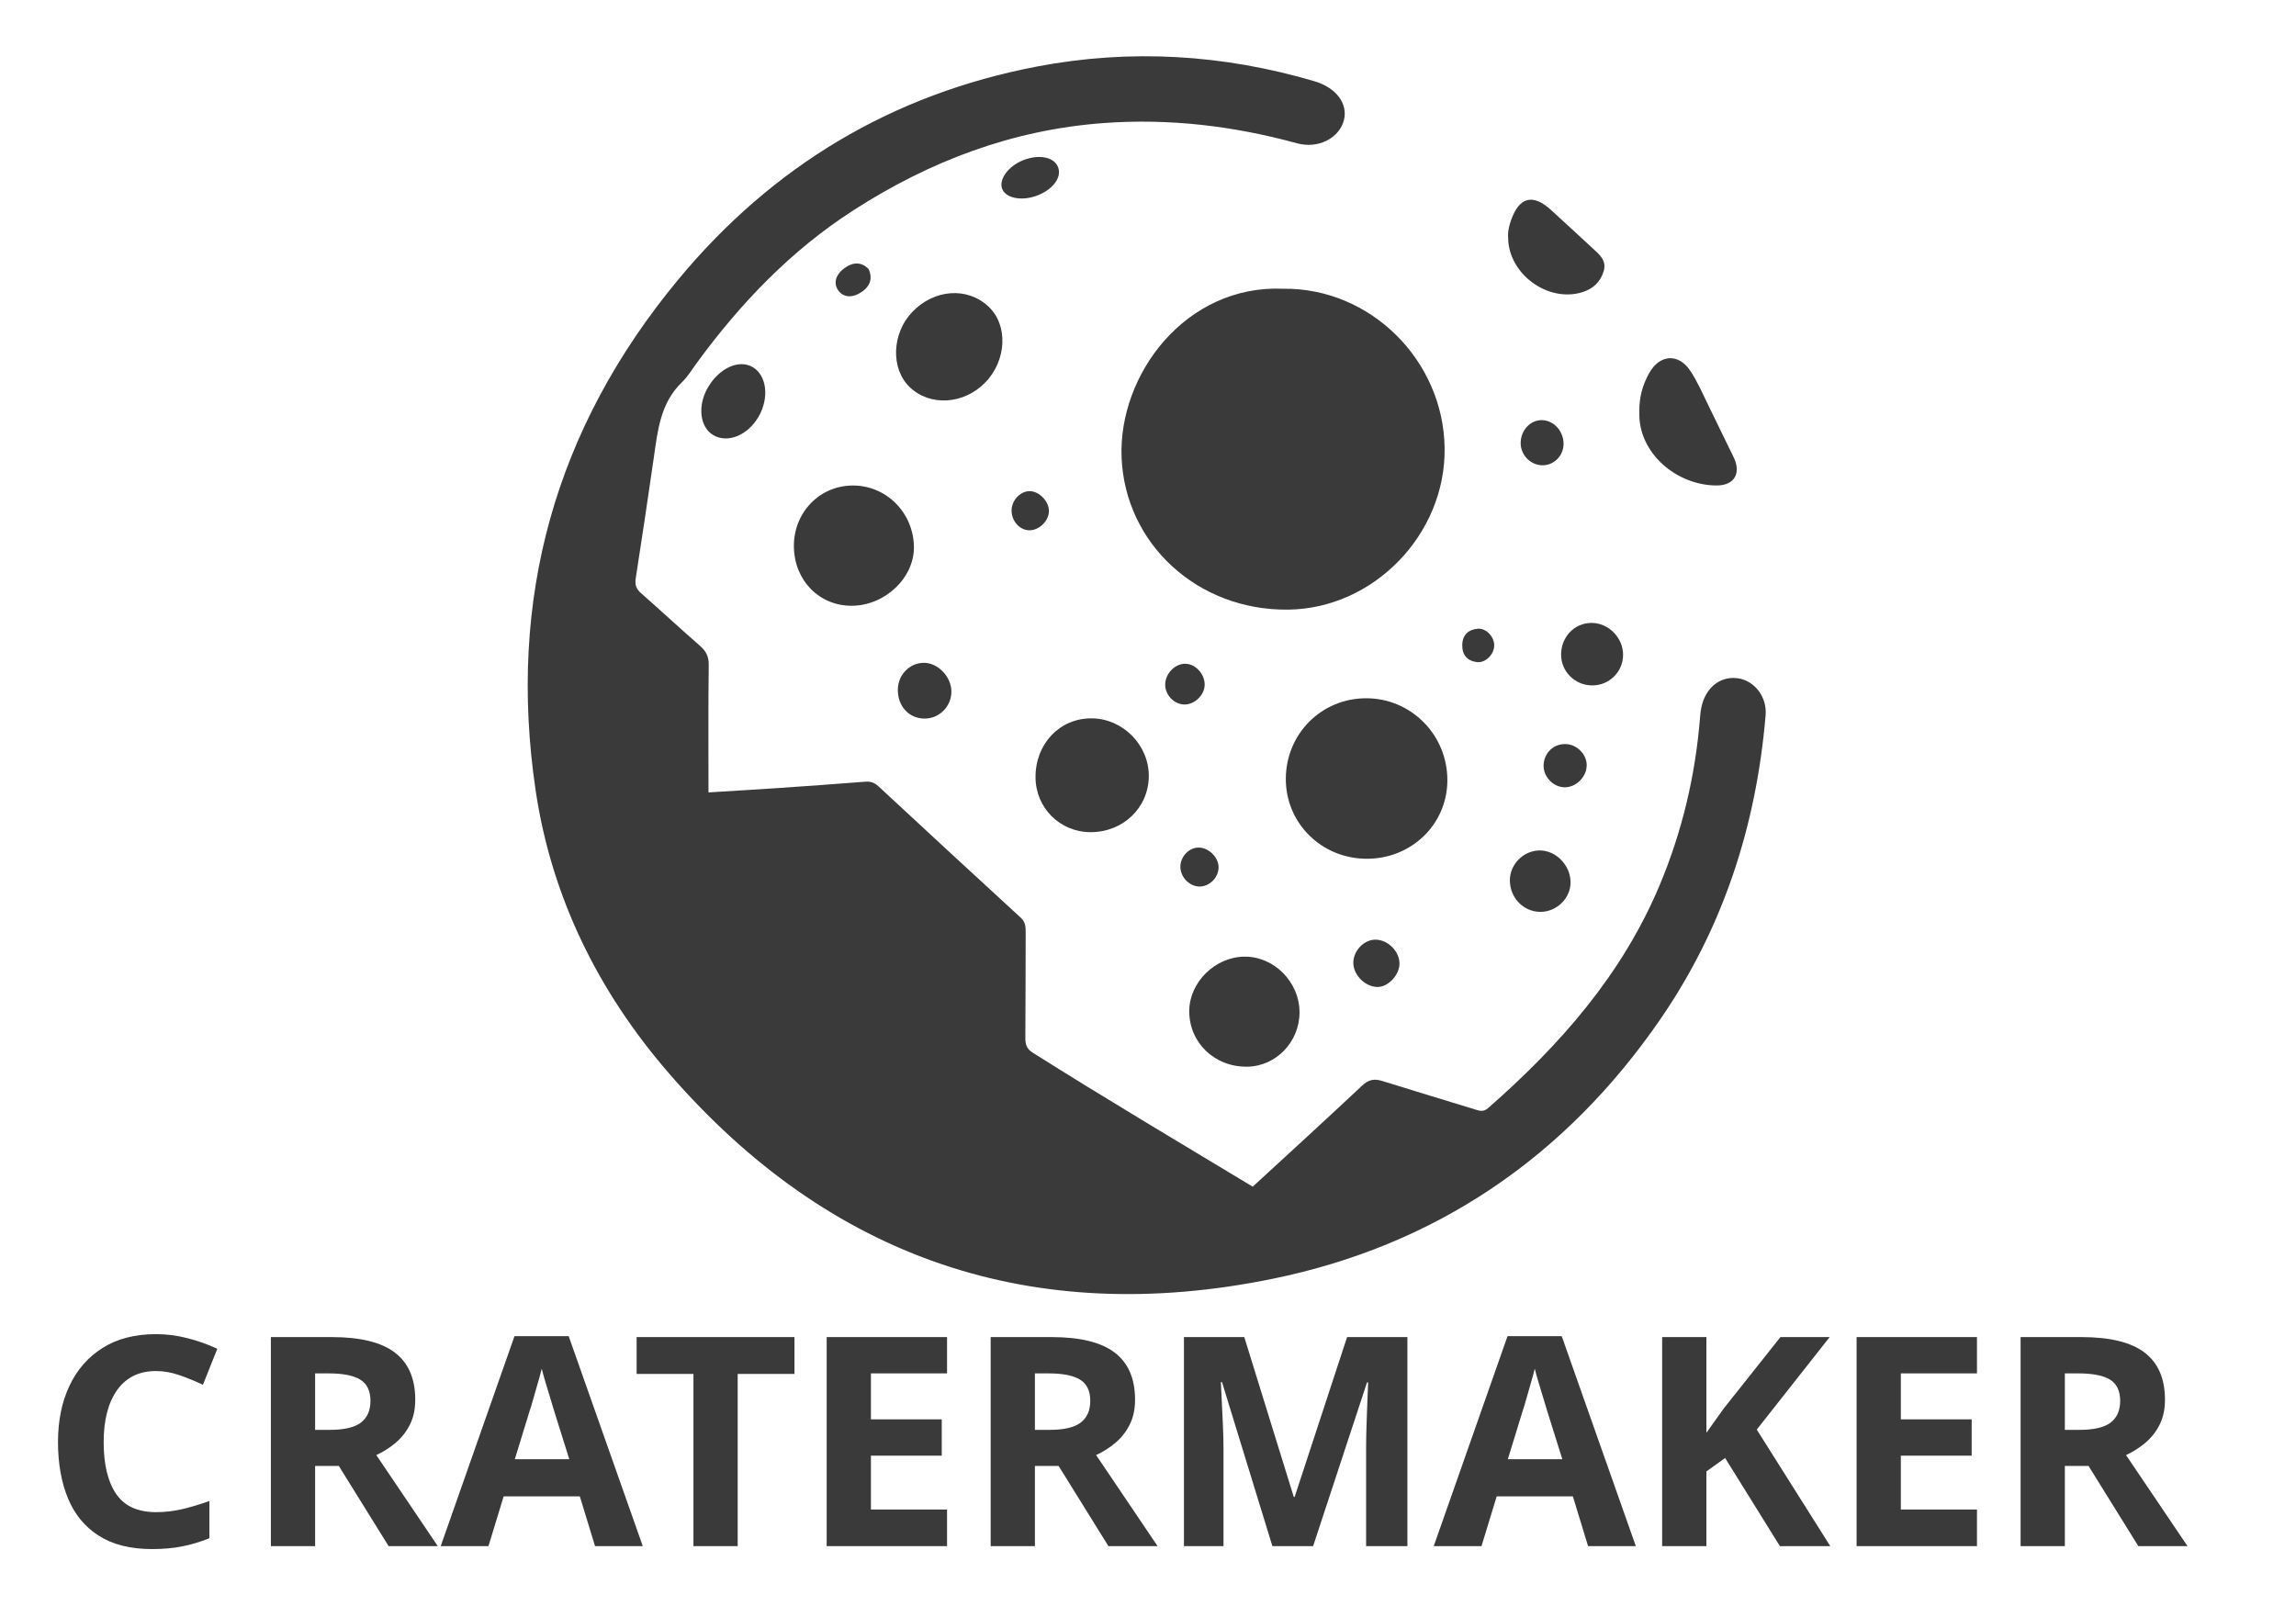
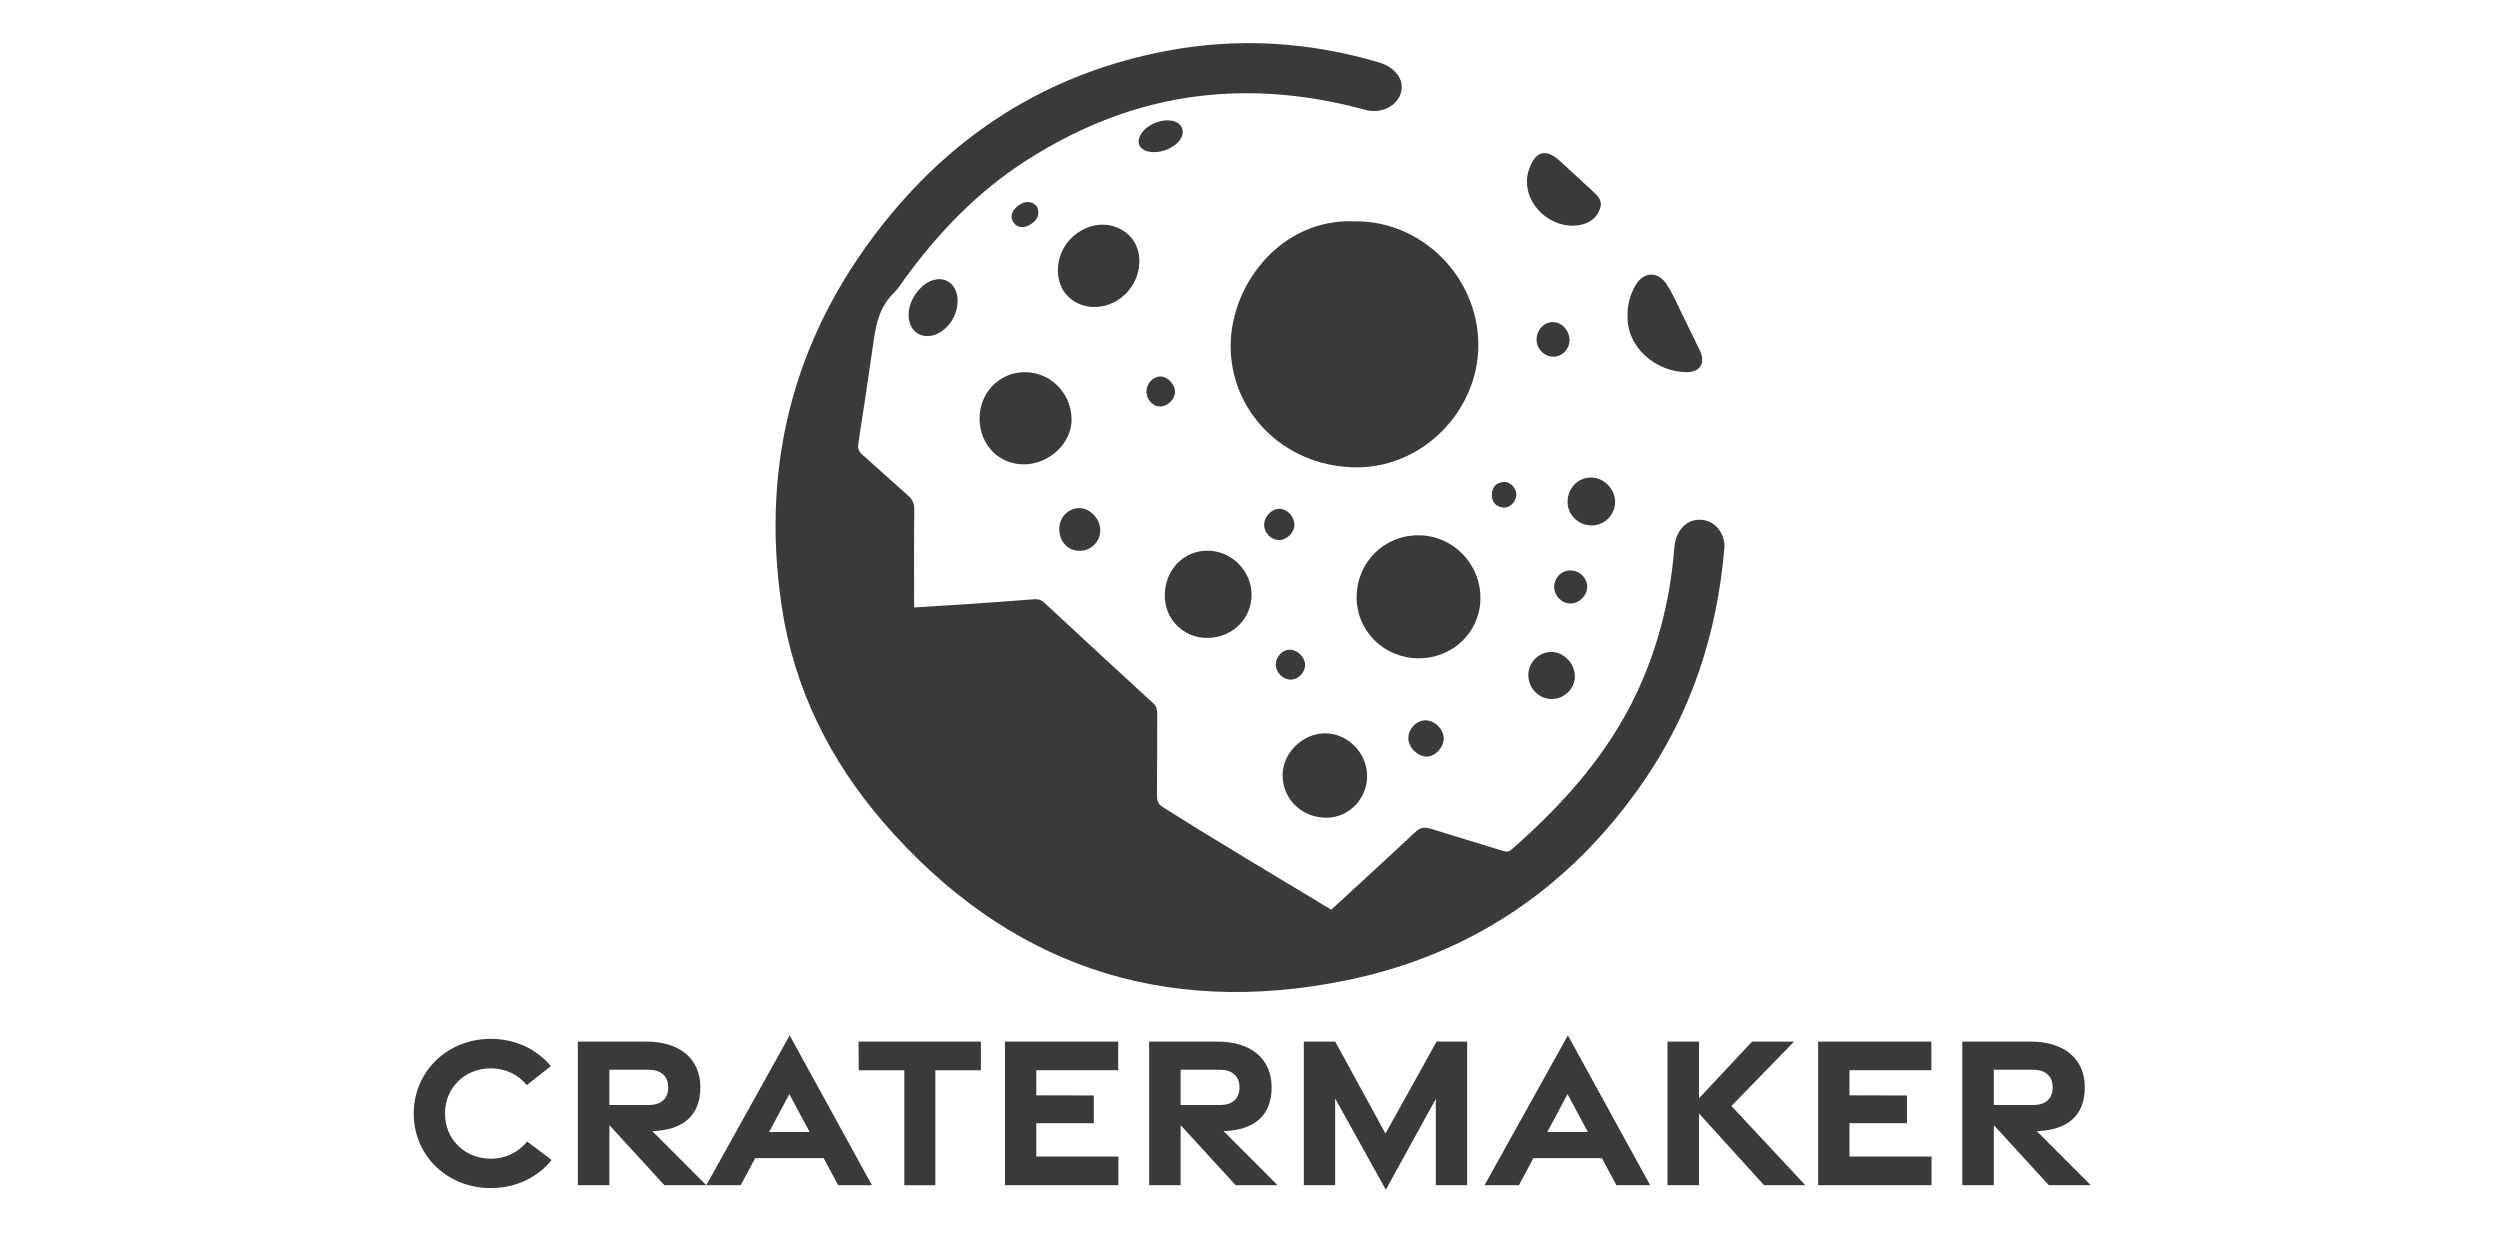
- <svg xmlns="http://www.w3.org/2000/svg" id="Layer_1" viewBox="0 0 901 630.051">
+ <svg xmlns="http://www.w3.org/2000/svg" id="Layer_1" viewBox="0 0 1280 640">
  <defs>
-     <style>.cls-1{fill:none;}.cls-2,.cls-3{fill:#3a3a3a;}.cls-4{clip-path:url(#clippath-1);}.cls-5{clip-path:url(#clippath-3);}.cls-6{clip-path:url(#clippath-2);}.cls-7{letter-spacing:-.07em;}.cls-8{letter-spacing:-.02em;}.cls-3{font-family:GravesendSans-Bold, 'Gravesend Sans';font-size:114.917px;font-weight:700;}.cls-9{clip-path:url(#clippath);}</style>
+     <style>.cls-1{fill:none;}.cls-2{fill:#3a3a3a;}.cls-3{clip-path:url(#clippath-1);}.cls-4{clip-path:url(#clippath-3);}.cls-5{clip-path:url(#clippath-2);}.cls-6{clip-path:url(#clippath);}</style>
    <clipPath id="clippath">
-       <rect class="cls-1" x="185" width="530" height="530" />
+       <rect class="cls-1" x="375" width="530" height="530" />
    </clipPath>
    <clipPath id="clippath-1">
-       <rect class="cls-1" x="185" width="530" height="530" />
+       <rect class="cls-1" x="375" width="530" height="530" />
    </clipPath>
    <clipPath id="clippath-2">
-       <rect class="cls-1" x="185" width="530" height="530" />
+       <rect class="cls-1" x="375" width="530" height="530" />
    </clipPath>
    <clipPath id="clippath-3">
-       <rect class="cls-1" x="185" width="530" height="530" />
+       <rect class="cls-1" x="375" width="530" height="530" />
    </clipPath>
  </defs>
-   <text class="cls-3" transform="translate(16.0863 606.8384)">
-     <tspan x="0" y="0">C</tspan>
-     <tspan class="cls-8" x="79.867" y="0">R</tspan>
-     <tspan class="cls-7" x="156.861" y="0">A</tspan>
-     <tspan x="231.442" y="0">TERMAKER</tspan>
-   </text>
-   <text />
-   <g class="cls-9">
-     <g class="cls-4">
-       <path class="cls-2" d="M491.599,465.757c14.583-13.429,28.866-26.447,42.949-39.68,2.503-2.352,4.728-2.784,7.814-1.819,12.149,3.798,24.348,7.436,36.509,11.198,1.855.573,3.295,1.033,5.117-.564,28.184-24.7,52.553-52.335,67.275-87.421,8.888-21.184,14.095-43.275,15.898-66.181.134-1.706.367-3.44.844-5.077,2.058-7.083,7.743-11.005,14.24-9.95,6.386,1.037,11.222,7.38,10.621,14.464-3.668,43.309-16.601,83.414-41.365,119.387-37.276,54.149-88.262,88.759-152.19,101.817-94.034,19.206-173.765-7.846-236.888-80.763-27.61-31.894-46.016-69.01-52.234-110.983-11.108-74.983,7.582-142.127,56.071-200.575,36.958-44.548,83.932-72.666,140.639-83.494,36.571-6.983,73.064-4.801,108.898,5.764,8.597,2.534,13.216,8.842,11.588,15.261-1.779,7.017-10.037,11.392-18.404,9.098-24.83-6.806-50.05-9.817-75.728-7.954-35.858,2.602-68.407,14.917-98.497,34.338-24.411,15.756-44.094,36.318-61.166,59.609-1.938,2.644-3.651,5.546-5.983,7.79-8.515,8.196-9.514,19.054-11.069,29.79-2.278,15.722-4.596,31.439-7.058,47.132-.398,2.532.148,4.176,2.044,5.843,7.772,6.84,15.367,13.885,23.168,20.693,2.383,2.079,3.468,4.18,3.426,7.491-.203,16.403-.093,32.808-.093,50.044,9.074-.565,17.757-1.063,26.433-1.655,11.692-.798,23.381-1.619,35.062-2.548,2.07-.164,3.609.336,5.114,1.731,18.606,17.25,37.219,34.492,55.92,51.637,1.803,1.654,1.95,3.433,1.942,5.543-.053,13.83-.019,27.661-.128,41.491-.02,2.586.405,4.382,2.887,5.948,28.413,17.933,57.299,35.08,86.341,52.593" />
-       <path class="cls-2" d="M503.533,113.328c34.136-.431,62.929,27.995,63.37,62.563.431,33.825-27.83,62.996-61.406,63.382-35.76.411-63.957-26.047-65.359-59.595-1.367-32.732,25.214-67.996,63.394-66.35" />
-       <path class="cls-2" d="M504.587,305.556c.125-17.608,14.008-31.481,31.516-31.494,17.757-.014,32.053,14.543,31.875,32.458-.17,17.17-14.261,30.679-31.856,30.537-17.679-.142-31.659-14.108-31.535-31.5" />
-       <path class="cls-2" d="M334.562,190.557c13.125-.089,23.81,10.521,24.082,23.915.247,12.176-11.21,23.165-24.278,23.285-12.761.117-22.598-9.823-22.825-23.066-.23-13.368,9.956-24.046,23.021-24.134" />
-       <path class="cls-2" d="M356.958,151.912c-7.495-7.21-7.015-21.043,1.022-29.45,8.629-9.026,21.664-9.94,29.965-2.101,7.745,7.312,7.115,21.142-1.358,29.807-8.433,8.626-21.666,9.405-29.63,1.744" />
-       <path class="cls-2" d="M428.009,326.617c-12.046.008-21.609-9.522-21.645-21.57-.039-13.133,9.464-23.136,21.947-23.104,12.317.032,22.676,10.554,22.503,22.858-.173,12.293-10.119,21.808-22.805,21.816" />
-       <path class="cls-2" d="M509.961,397.25c.025,11.721-9.244,21.324-20.671,21.417-12.723.104-22.633-9.468-22.603-21.834.028-11.264,10.118-21.236,21.614-21.36,11.624-.125,21.635,9.94,21.659,21.777" />
-       <path class="cls-2" d="M643.325,161.68c-.148-5.495,1.22-10.618,3.921-15.365,4.127-7.252,11.458-7.739,16.088-.746,2.837,4.284,4.879,9.107,7.173,13.74,3.292,6.648,6.428,13.374,9.742,20.01,3.112,6.234.504,11.202-6.503,11.224-15.773.048-31.018-12.763-30.421-28.863" />
-     </g>
-     <g class="cls-6">
-       <path class="cls-2" d="M591.823,93.308c-.181-2.465.415-4.832,1.222-7.09,3.173-8.879,8.465-10.235,15.446-3.948,5.63,5.07,11.142,10.271,16.724,15.395,2.57,2.357,5.31,4.614,4.112,8.732-1.266,4.355-4.302,7.037-8.468,8.309-13.544,4.135-28.936-7.258-29.037-21.398" />
+   <rect class="cls-1" x="190" y="530" width="900" height="80" />
+   <path class="cls-2" d="M211.826,570.156c0-21.456,17.118-38.268,39.455-38.268,12.658,0,23.64,5.398,30.78,13.981l-12.386,9.695c-4.28-5.352-10.949-8.577-18.439-8.577-12.916,0-23.388,9.594-23.388,23.138s10.471,23.138,23.388,23.138c7.611,0,14.372-3.33,18.644-8.836l12.573,9.491c-7.127,8.828-18.28,14.389-31.171,14.389-22.337,0-39.455-16.697-39.455-38.151Z" />
+   <path class="cls-2" d="M340.175,606.838l-28.182-30.778v30.778h-16.14v-73.545h34.995c17.008,0,27.736,8.652,27.736,23.417,0,14.368-8.683,21.899-24.587,22.44l27.65,27.688h-21.472ZM311.993,565.773h20.146c6.102,0,9.985-3.022,9.985-9.062,0-5.902-3.883-8.992-9.985-8.992h-20.146v18.054Z" />
+   <path class="cls-2" d="M404.313,530.114l42.127,76.709h-17.289l-7.441-13.868h-35.061l-7.396,13.868h-17.624l42.683-76.709ZM414.545,579.6l-10.418-19.418-10.355,19.418h20.773Z" />
+   <path class="cls-2" d="M463.015,547.973h-23.349l-.092-14.679h62.652v14.679h-23.326v58.866h-15.886v-58.866Z" />
+   <path class="cls-2" d="M514.534,533.293h57.977v14.657h-41.93v12.865l29.442.072v14.198h-29.442v17.064h42.023v14.688h-58.07v-73.545Z" />
+   <path class="cls-2" d="M632.666,606.838l-28.182-30.778v30.778h-16.14v-73.545h34.995c17.008,0,27.736,8.652,27.736,23.417,0,14.368-8.683,21.899-24.587,22.44l27.65,27.688h-21.472ZM604.484,565.773h20.146c6.102,0,9.985-3.022,9.985-9.062,0-5.902-3.883-8.992-9.985-8.992h-20.146v18.054Z" />
+   <path class="cls-2" d="M683.597,562.419v44.419h-16.047v-73.545h16.08l25.727,47.086,26.176-47.086h15.655v73.545h-16.048v-44.234l-25.599,46.52-25.945-46.706Z" />
+   <path class="cls-2" d="M802.757,530.114l42.127,76.709h-17.289l-7.441-13.868h-35.061l-7.396,13.868h-17.624l42.683-76.709ZM812.989,579.6l-10.418-19.418-10.355,19.418h20.773Z" />
+   <path class="cls-2" d="M903.201,606.838l-33.317-36.744v36.744h-16.14v-73.545h16.14v29.035l27.191-29.035h21.505l-32.097,32.97,37.866,40.575h-21.148Z" />
+   <path class="cls-2" d="M930.885,533.293h57.977v14.657h-41.93v12.865l29.442.072v14.198h-29.442v17.064h42.023v14.688h-58.07v-73.545Z" />
+   <path class="cls-2" d="M1049.017,606.838l-28.182-30.778v30.778h-16.14v-73.545h34.995c17.008,0,27.736,8.652,27.736,23.417,0,14.368-8.683,21.899-24.587,22.44l27.65,27.688h-21.472ZM1020.835,565.773h20.146c6.102,0,9.985-3.022,9.985-9.062,0-5.902-3.883-8.992-9.985-8.992h-20.146v18.054Z" />
+   <rect class="cls-1" x="1088.436" y="536.462" width="2.564" height="0" />
+   <g class="cls-6">
+     <g class="cls-3">
+       <path class="cls-2" d="M681.599,465.757c14.583-13.429,28.866-26.447,42.949-39.68,2.503-2.352,4.728-2.784,7.814-1.819,12.149,3.798,24.348,7.436,36.509,11.198,1.855.573,3.295,1.033,5.117-.564,28.184-24.7,52.553-52.335,67.275-87.421,8.888-21.184,14.095-43.275,15.898-66.181.134-1.706.367-3.44.844-5.077,2.058-7.083,7.743-11.005,14.24-9.95,6.386,1.037,11.222,7.38,10.621,14.464-3.668,43.309-16.601,83.414-41.365,119.387-37.276,54.149-88.262,88.759-152.19,101.817-94.034,19.206-173.765-7.846-236.888-80.763-27.61-31.894-46.016-69.01-52.234-110.983-11.108-74.983,7.582-142.127,56.071-200.575,36.958-44.548,83.932-72.666,140.639-83.494,36.571-6.983,73.064-4.801,108.898,5.764,8.597,2.534,13.216,8.842,11.588,15.261-1.779,7.017-10.037,11.392-18.404,9.098-24.83-6.806-50.05-9.817-75.728-7.954-35.858,2.602-68.407,14.917-98.497,34.338-24.411,15.756-44.094,36.318-61.166,59.609-1.938,2.644-3.651,5.546-5.983,7.79-8.515,8.196-9.514,19.054-11.069,29.79-2.278,15.722-4.596,31.439-7.058,47.132-.398,2.532.148,4.176,2.044,5.843,7.772,6.84,15.367,13.885,23.168,20.693,2.383,2.079,3.468,4.18,3.426,7.491-.203,16.403-.093,32.808-.093,50.044,9.074-.565,17.757-1.063,26.433-1.655,11.692-.798,23.381-1.619,35.062-2.548,2.07-.164,3.609.336,5.114,1.731,18.606,17.25,37.219,34.492,55.92,51.637,1.803,1.654,1.95,3.433,1.942,5.543-.053,13.83-.019,27.661-.128,41.491-.02,2.586.405,4.382,2.887,5.948,28.413,17.933,57.299,35.08,86.341,52.593" />
+       <path class="cls-2" d="M693.533,113.328c34.136-.431,62.929,27.995,63.37,62.563.431,33.825-27.83,62.996-61.406,63.382-35.76.411-63.957-26.047-65.359-59.595-1.367-32.732,25.214-67.996,63.394-66.35" />
+       <path class="cls-2" d="M694.587,305.556c.125-17.608,14.008-31.481,31.516-31.494,17.757-.014,32.053,14.543,31.875,32.458-.17,17.17-14.261,30.679-31.856,30.537-17.679-.142-31.659-14.108-31.535-31.5" />
+       <path class="cls-2" d="M524.562,190.557c13.125-.089,23.81,10.521,24.082,23.915.247,12.176-11.21,23.165-24.278,23.285-12.761.117-22.598-9.823-22.825-23.066-.23-13.368,9.956-24.046,23.021-24.134" />
+       <path class="cls-2" d="M546.958,151.912c-7.495-7.21-7.015-21.043,1.022-29.45,8.629-9.026,21.664-9.94,29.965-2.101,7.745,7.312,7.115,21.142-1.358,29.807-8.433,8.626-21.666,9.405-29.63,1.744" />
+       <path class="cls-2" d="M618.009,326.617c-12.046.008-21.609-9.522-21.645-21.57-.039-13.133,9.464-23.136,21.947-23.104,12.317.032,22.676,10.554,22.503,22.858-.173,12.293-10.119,21.808-22.805,21.816" />
+       <path class="cls-2" d="M699.961,397.25c.025,11.721-9.244,21.324-20.671,21.417-12.723.104-22.633-9.468-22.603-21.834.028-11.264,10.118-21.236,21.614-21.36,11.624-.125,21.635,9.94,21.659,21.777" />
+       <path class="cls-2" d="M833.325,161.68c-.148-5.495,1.22-10.618,3.921-15.365,4.127-7.252,11.458-7.739,16.088-.746,2.837,4.284,4.879,9.107,7.173,13.74,3.292,6.648,6.428,13.374,9.742,20.01,3.112,6.234.504,11.202-6.503,11.224-15.773.048-31.018-12.763-30.421-28.863" />
    </g>
    <g class="cls-5">
-       <path class="cls-2" d="M295.418,144.117c5.473,3.241,6.515,12.023,2.297,19.368-4.253,7.406-12.194,10.639-17.848,7.266-5.238-3.124-6.205-11.442-2.152-18.517,4.45-7.767,12.252-11.345,17.702-8.117" />
-       <path class="cls-2" d="M624.534,244.487c6.679-.016,12.431,5.808,12.398,12.553-.034,6.73-5.508,12.073-12.272,11.976-6.749-.098-12.15-5.582-12.052-12.235.102-6.917,5.304-12.278,11.927-12.294" />
-       <path class="cls-2" d="M604.476,357.895c-6.606-.018-11.902-5.448-11.972-12.273-.065-6.371,5.391-11.854,11.774-11.835,6.33.019,11.951,5.792,12.044,12.37.09,6.328-5.389,11.756-11.846,11.738" />
-       <path class="cls-2" d="M415.188,65.569c1.589,3.997-1.95,8.822-8.206,11.188-5.899,2.23-12.098,1.107-13.644-2.473-1.589-3.681,2.227-9.026,8.123-11.378,6.201-2.473,12.143-1.321,13.727,2.663" />
-       <path class="cls-2" d="M362.829,282.04c-6.156-.014-10.632-4.922-10.494-11.506.12-5.696,4.561-10.278,10.063-10.384,5.645-.108,11.04,5.53,10.95,11.444-.087,5.776-4.803,10.46-10.519,10.446" />
-       <path class="cls-2" d="M549.191,378.06c.093,4.479-4.371,9.317-8.594,9.316-4.676-.002-9.294-4.432-9.521-9.131-.224-4.656,3.796-9.215,8.312-9.427,4.917-.231,9.699,4.277,9.802,9.241" />
-       <path class="cls-2" d="M613.577,174.121c.049,4.541-3.545,8.363-7.984,8.495-4.82.142-8.914-3.937-8.855-8.825.057-4.889,3.776-8.907,8.233-8.895,4.66.011,8.552,4.184,8.606,9.226" />
-       <path class="cls-2" d="M622.654,300.542c-.154,4.565-4.281,8.552-8.754,8.459-4.523-.095-8.435-4.362-8.152-8.89.305-4.87,4.107-8.309,8.906-8.053,4.376.233,8.143,4.229,8,8.484" />
-       <path class="cls-2" d="M464.64,276.509c-3.993-.138-7.466-3.839-7.394-7.878.077-4.26,3.79-8.115,7.813-8.111,4.014.004,7.688,3.922,7.683,8.193-.004,4.072-4.021,7.936-8.103,7.795" />
-       <path class="cls-2" d="M463.207,340.233c-.024-3.891,3.217-7.436,6.917-7.567,4.053-.143,8.032,3.661,8.075,7.722.042,3.996-3.593,7.643-7.546,7.567-3.933-.075-7.421-3.692-7.446-7.722" />
-       <path class="cls-2" d="M411.624,200.777c-.155,3.872-4.041,7.509-7.856,7.352-3.887-.16-7.025-3.949-6.781-8.19.226-3.931,3.728-7.348,7.336-7.157,3.758.2,7.452,4.244,7.302,7.995" />
-       <path class="cls-2" d="M586.36,253.487c-.116,3.468-3.494,6.8-6.791,6.383-3.789-.48-5.803-2.821-5.752-6.692.05-3.956,2.402-6.075,6.077-6.408,3.384-.306,6.581,3.27,6.466,6.717" />
-       <path class="cls-2" d="M340.885,105.61c1.405,3.1,1.019,6.258-2.44,8.752-3.602,2.597-7.325,2.656-9.491-.381-1.981-2.778-1.056-6.164,2.361-8.69,3.643-2.693,6.943-2.386,9.569.319" />
+       <path class="cls-2" d="M781.823,93.308c-.181-2.465.415-4.832,1.222-7.09,3.173-8.879,8.465-10.235,15.446-3.948,5.63,5.07,11.142,10.271,16.724,15.395,2.57,2.357,5.31,4.614,4.112,8.732-1.266,4.355-4.302,7.037-8.468,8.309-13.544,4.135-28.936-7.258-29.037-21.398" />
+     </g>
+     <g class="cls-4">
+       <path class="cls-2" d="M485.418,144.117c5.473,3.241,6.515,12.023,2.297,19.368-4.253,7.406-12.194,10.639-17.848,7.266-5.238-3.124-6.205-11.442-2.152-18.517,4.45-7.767,12.252-11.345,17.702-8.117" />
+       <path class="cls-2" d="M814.534,244.487c6.679-.016,12.431,5.808,12.398,12.553-.034,6.73-5.508,12.073-12.272,11.976-6.749-.098-12.15-5.582-12.052-12.235.102-6.917,5.304-12.278,11.927-12.294" />
+       <path class="cls-2" d="M794.476,357.895c-6.606-.018-11.902-5.448-11.972-12.273-.065-6.371,5.391-11.854,11.774-11.835,6.33.019,11.951,5.792,12.044,12.37.09,6.328-5.389,11.756-11.846,11.738" />
+       <path class="cls-2" d="M605.188,65.569c1.589,3.997-1.95,8.822-8.206,11.188-5.899,2.23-12.098,1.107-13.644-2.473-1.589-3.681,2.227-9.026,8.123-11.378,6.201-2.473,12.143-1.321,13.727,2.663" />
+       <path class="cls-2" d="M552.829,282.04c-6.156-.014-10.632-4.922-10.494-11.506.12-5.696,4.561-10.278,10.063-10.384,5.645-.108,11.04,5.53,10.95,11.444-.087,5.776-4.803,10.46-10.519,10.446" />
+       <path class="cls-2" d="M739.191,378.06c.093,4.479-4.371,9.317-8.594,9.316-4.676-.002-9.294-4.432-9.521-9.131-.224-4.656,3.796-9.215,8.312-9.427,4.917-.231,9.699,4.277,9.802,9.241" />
+       <path class="cls-2" d="M803.577,174.121c.049,4.541-3.545,8.363-7.984,8.495-4.82.142-8.914-3.937-8.855-8.825.057-4.889,3.776-8.907,8.233-8.895,4.66.011,8.552,4.184,8.606,9.226" />
+       <path class="cls-2" d="M812.654,300.542c-.154,4.565-4.281,8.552-8.754,8.459-4.523-.095-8.435-4.362-8.152-8.89.305-4.87,4.107-8.309,8.906-8.053,4.376.233,8.143,4.229,8,8.484" />
+       <path class="cls-2" d="M654.64,276.509c-3.993-.138-7.466-3.839-7.394-7.878.077-4.26,3.79-8.115,7.813-8.111,4.014.004,7.688,3.922,7.683,8.193-.004,4.072-4.021,7.936-8.103,7.795" />
+       <path class="cls-2" d="M653.207,340.233c-.024-3.891,3.217-7.436,6.917-7.567,4.053-.143,8.032,3.661,8.075,7.722.042,3.996-3.593,7.643-7.546,7.567-3.933-.075-7.421-3.692-7.446-7.722" />
+       <path class="cls-2" d="M601.624,200.777c-.155,3.872-4.041,7.509-7.856,7.352-3.887-.16-7.025-3.949-6.781-8.19.226-3.931,3.728-7.348,7.336-7.157,3.758.2,7.452,4.244,7.302,7.995" />
+       <path class="cls-2" d="M776.36,253.487c-.116,3.468-3.494,6.8-6.791,6.383-3.789-.48-5.803-2.821-5.752-6.692.05-3.956,2.402-6.075,6.077-6.408,3.384-.306,6.581,3.27,6.466,6.717" />
+       <path class="cls-2" d="M530.885,105.61c1.405,3.1,1.019,6.258-2.44,8.752-3.602,2.597-7.325,2.656-9.491-.381-1.981-2.778-1.056-6.164,2.361-8.69,3.643-2.693,6.943-2.386,9.569.319" />
    </g>
  </g>
</svg>
